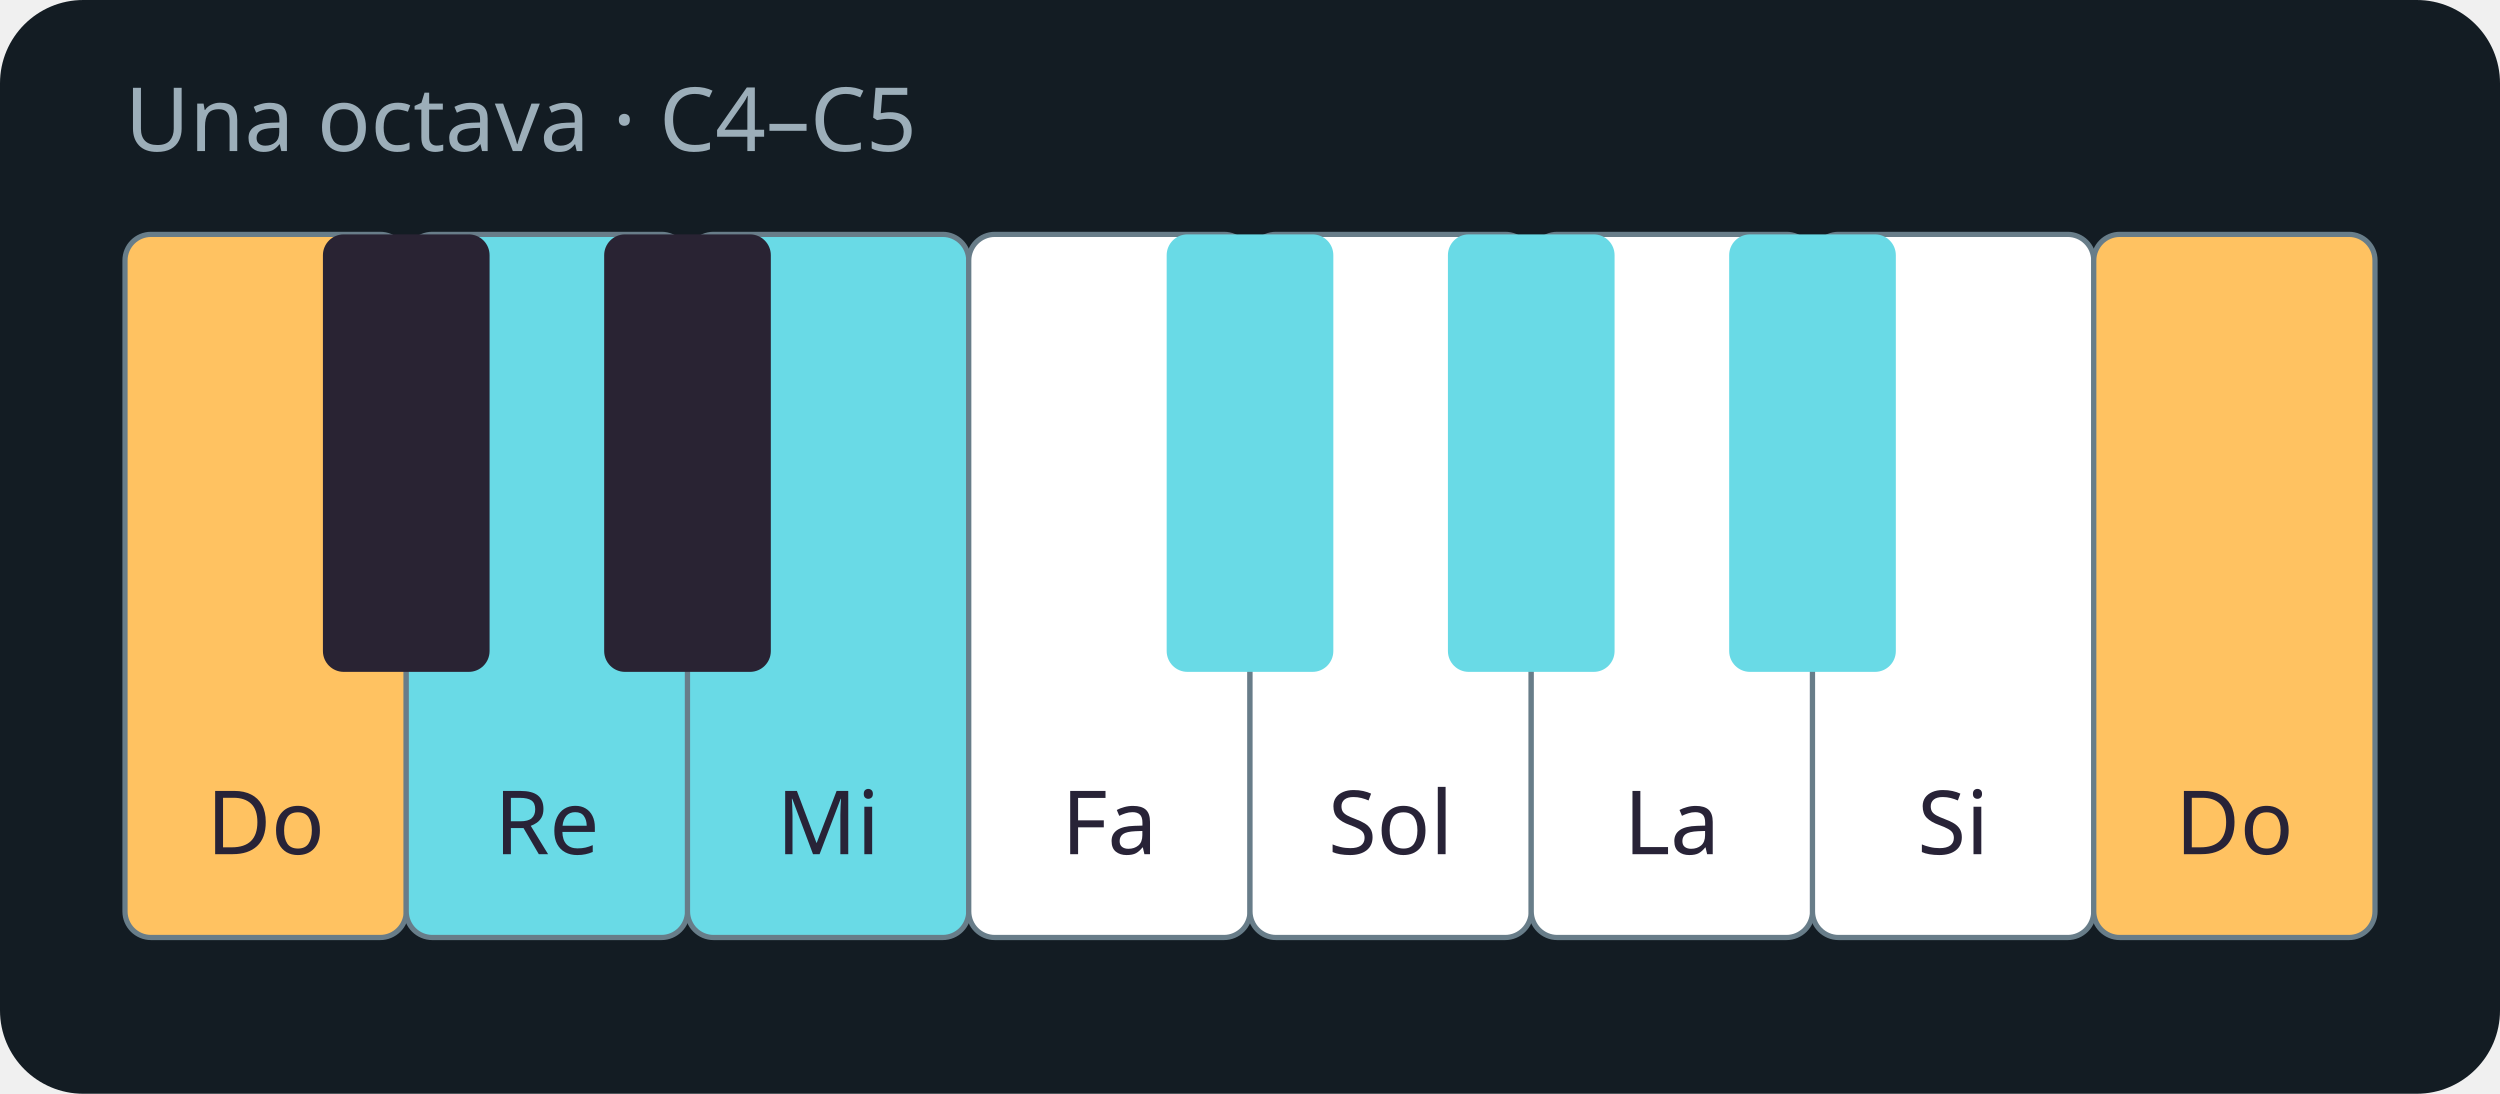
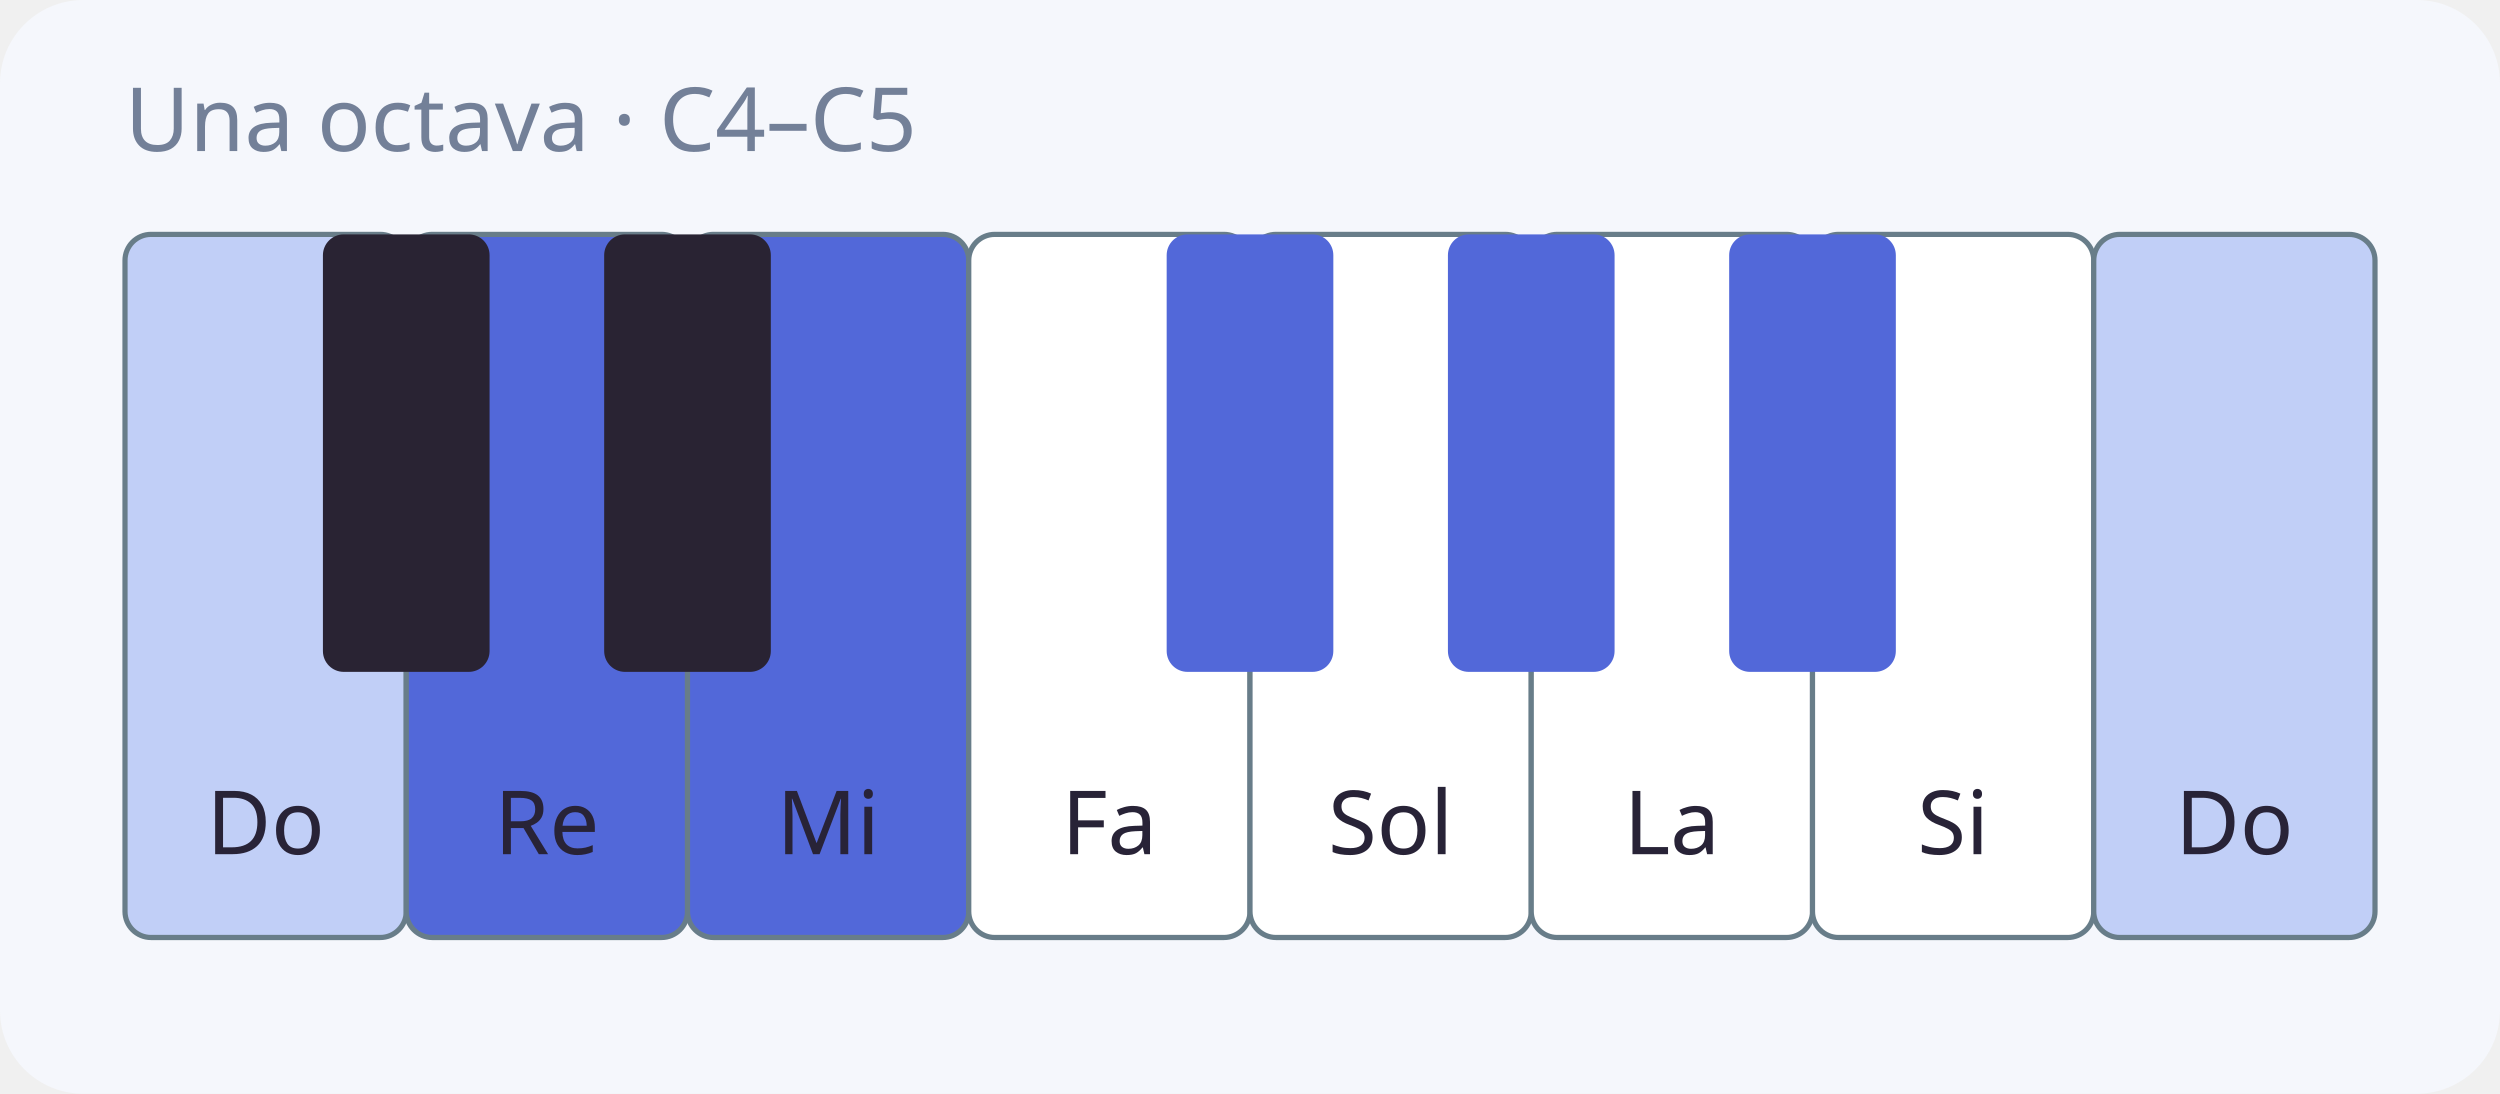
<svg xmlns="http://www.w3.org/2000/svg" viewBox="0 0 480 210" role="img" aria-label="Teclado: notas marcadas de la colección seleccionada">
-   <rect width="480" height="210" rx="16" fill="#131c23" />
-   <text x="24" y="29" font-family="system-ui" font-size="17" fill="#9caeb9">Una octava · C4–C5</text>
-   <rect x="24" y="45" width="54" height="135" rx="5" fill="#ffc261" stroke="#687d89" />
+   <rect width="480" height="210" rx="16" fill="#f5f7fc" />
+   <text x="24" y="29" font-family="system-ui" font-size="17" fill="#738098">Una octava · C4–C5</text>
+   <rect x="24" y="45" width="54" height="135" rx="5" fill="#c1cff7" stroke="#687d89" />
  <text x="51" y="164" text-anchor="middle" fill="#282337" font-family="system-ui" font-size="17">Do</text>
-   <rect x="78" y="45" width="54" height="135" rx="5" fill="#69dae6" stroke="#687d89" />
+   <rect x="78" y="45" width="54" height="135" rx="5" fill="#5268d9" stroke="#687d89" />
  <text x="105" y="164" text-anchor="middle" fill="#282337" font-family="system-ui" font-size="17">Re</text>
-   <rect x="132" y="45" width="54" height="135" rx="5" fill="#69dae6" stroke="#687d89" />
+   <rect x="132" y="45" width="54" height="135" rx="5" fill="#5268d9" stroke="#687d89" />
  <text x="159" y="164" text-anchor="middle" fill="#282337" font-family="system-ui" font-size="17">Mi</text>
  <rect x="186" y="45" width="54" height="135" rx="5" fill="#fff" stroke="#687d89" />
  <text x="213" y="164" text-anchor="middle" fill="#282337" font-family="system-ui" font-size="17">Fa</text>
  <rect x="240" y="45" width="54" height="135" rx="5" fill="#fff" stroke="#687d89" />
  <text x="267" y="164" text-anchor="middle" fill="#282337" font-family="system-ui" font-size="17">Sol</text>
  <rect x="294" y="45" width="54" height="135" rx="5" fill="#fff" stroke="#687d89" />
  <text x="321" y="164" text-anchor="middle" fill="#282337" font-family="system-ui" font-size="17">La</text>
  <rect x="348" y="45" width="54" height="135" rx="5" fill="#fff" stroke="#687d89" />
  <text x="375" y="164" text-anchor="middle" fill="#282337" font-family="system-ui" font-size="17">Si</text>
-   <rect x="402" y="45" width="54" height="135" rx="5" fill="#ffc261" stroke="#687d89" />
+   <rect x="402" y="45" width="54" height="135" rx="5" fill="#c1cff7" stroke="#687d89" />
  <text x="429" y="164" text-anchor="middle" fill="#282337" font-family="system-ui" font-size="17">Do</text>
  <rect x="62" y="45" width="32" height="84" rx="4" fill="#292333" />
  <rect x="116" y="45" width="32" height="84" rx="4" fill="#292333" />
-   <rect x="224" y="45" width="32" height="84" rx="4" fill="#69dae6" />
-   <rect x="278" y="45" width="32" height="84" rx="4" fill="#69dae6" />
-   <rect x="332" y="45" width="32" height="84" rx="4" fill="#69dae6" />
+   <rect x="224" y="45" width="32" height="84" rx="4" fill="#5268d9" />
+   <rect x="278" y="45" width="32" height="84" rx="4" fill="#5268d9" />
+   <rect x="332" y="45" width="32" height="84" rx="4" fill="#5268d9" />
</svg>
